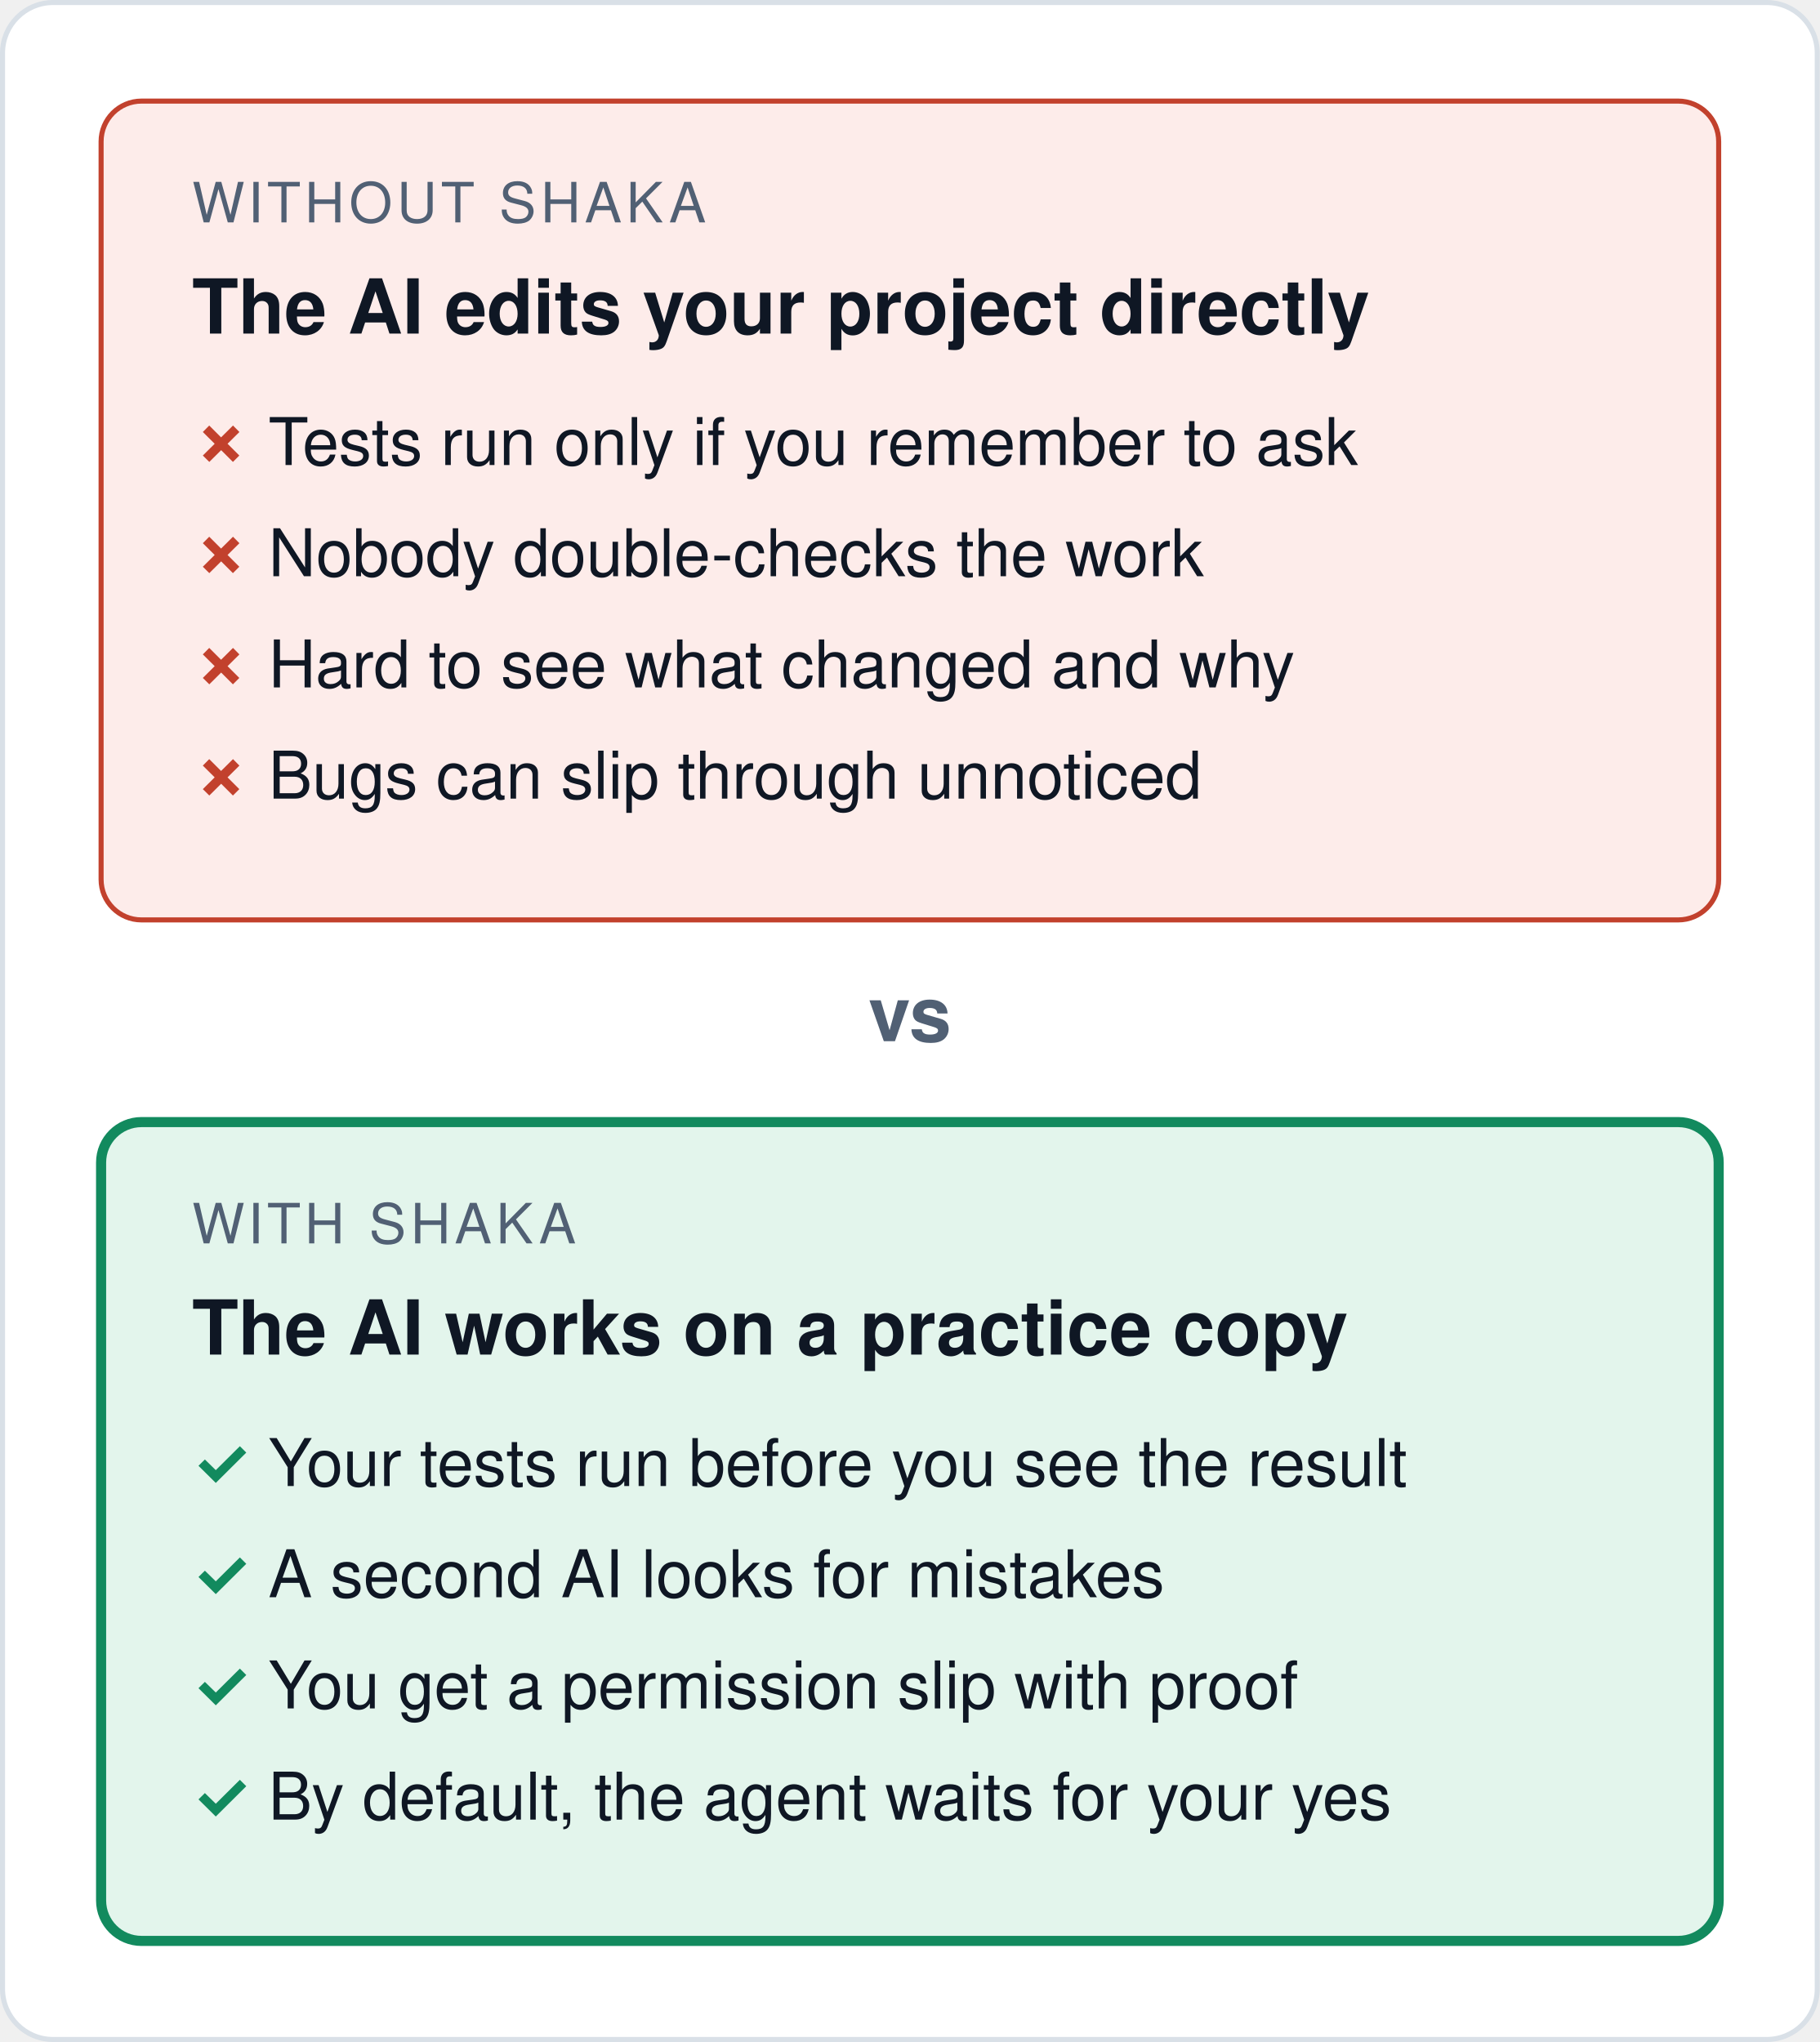
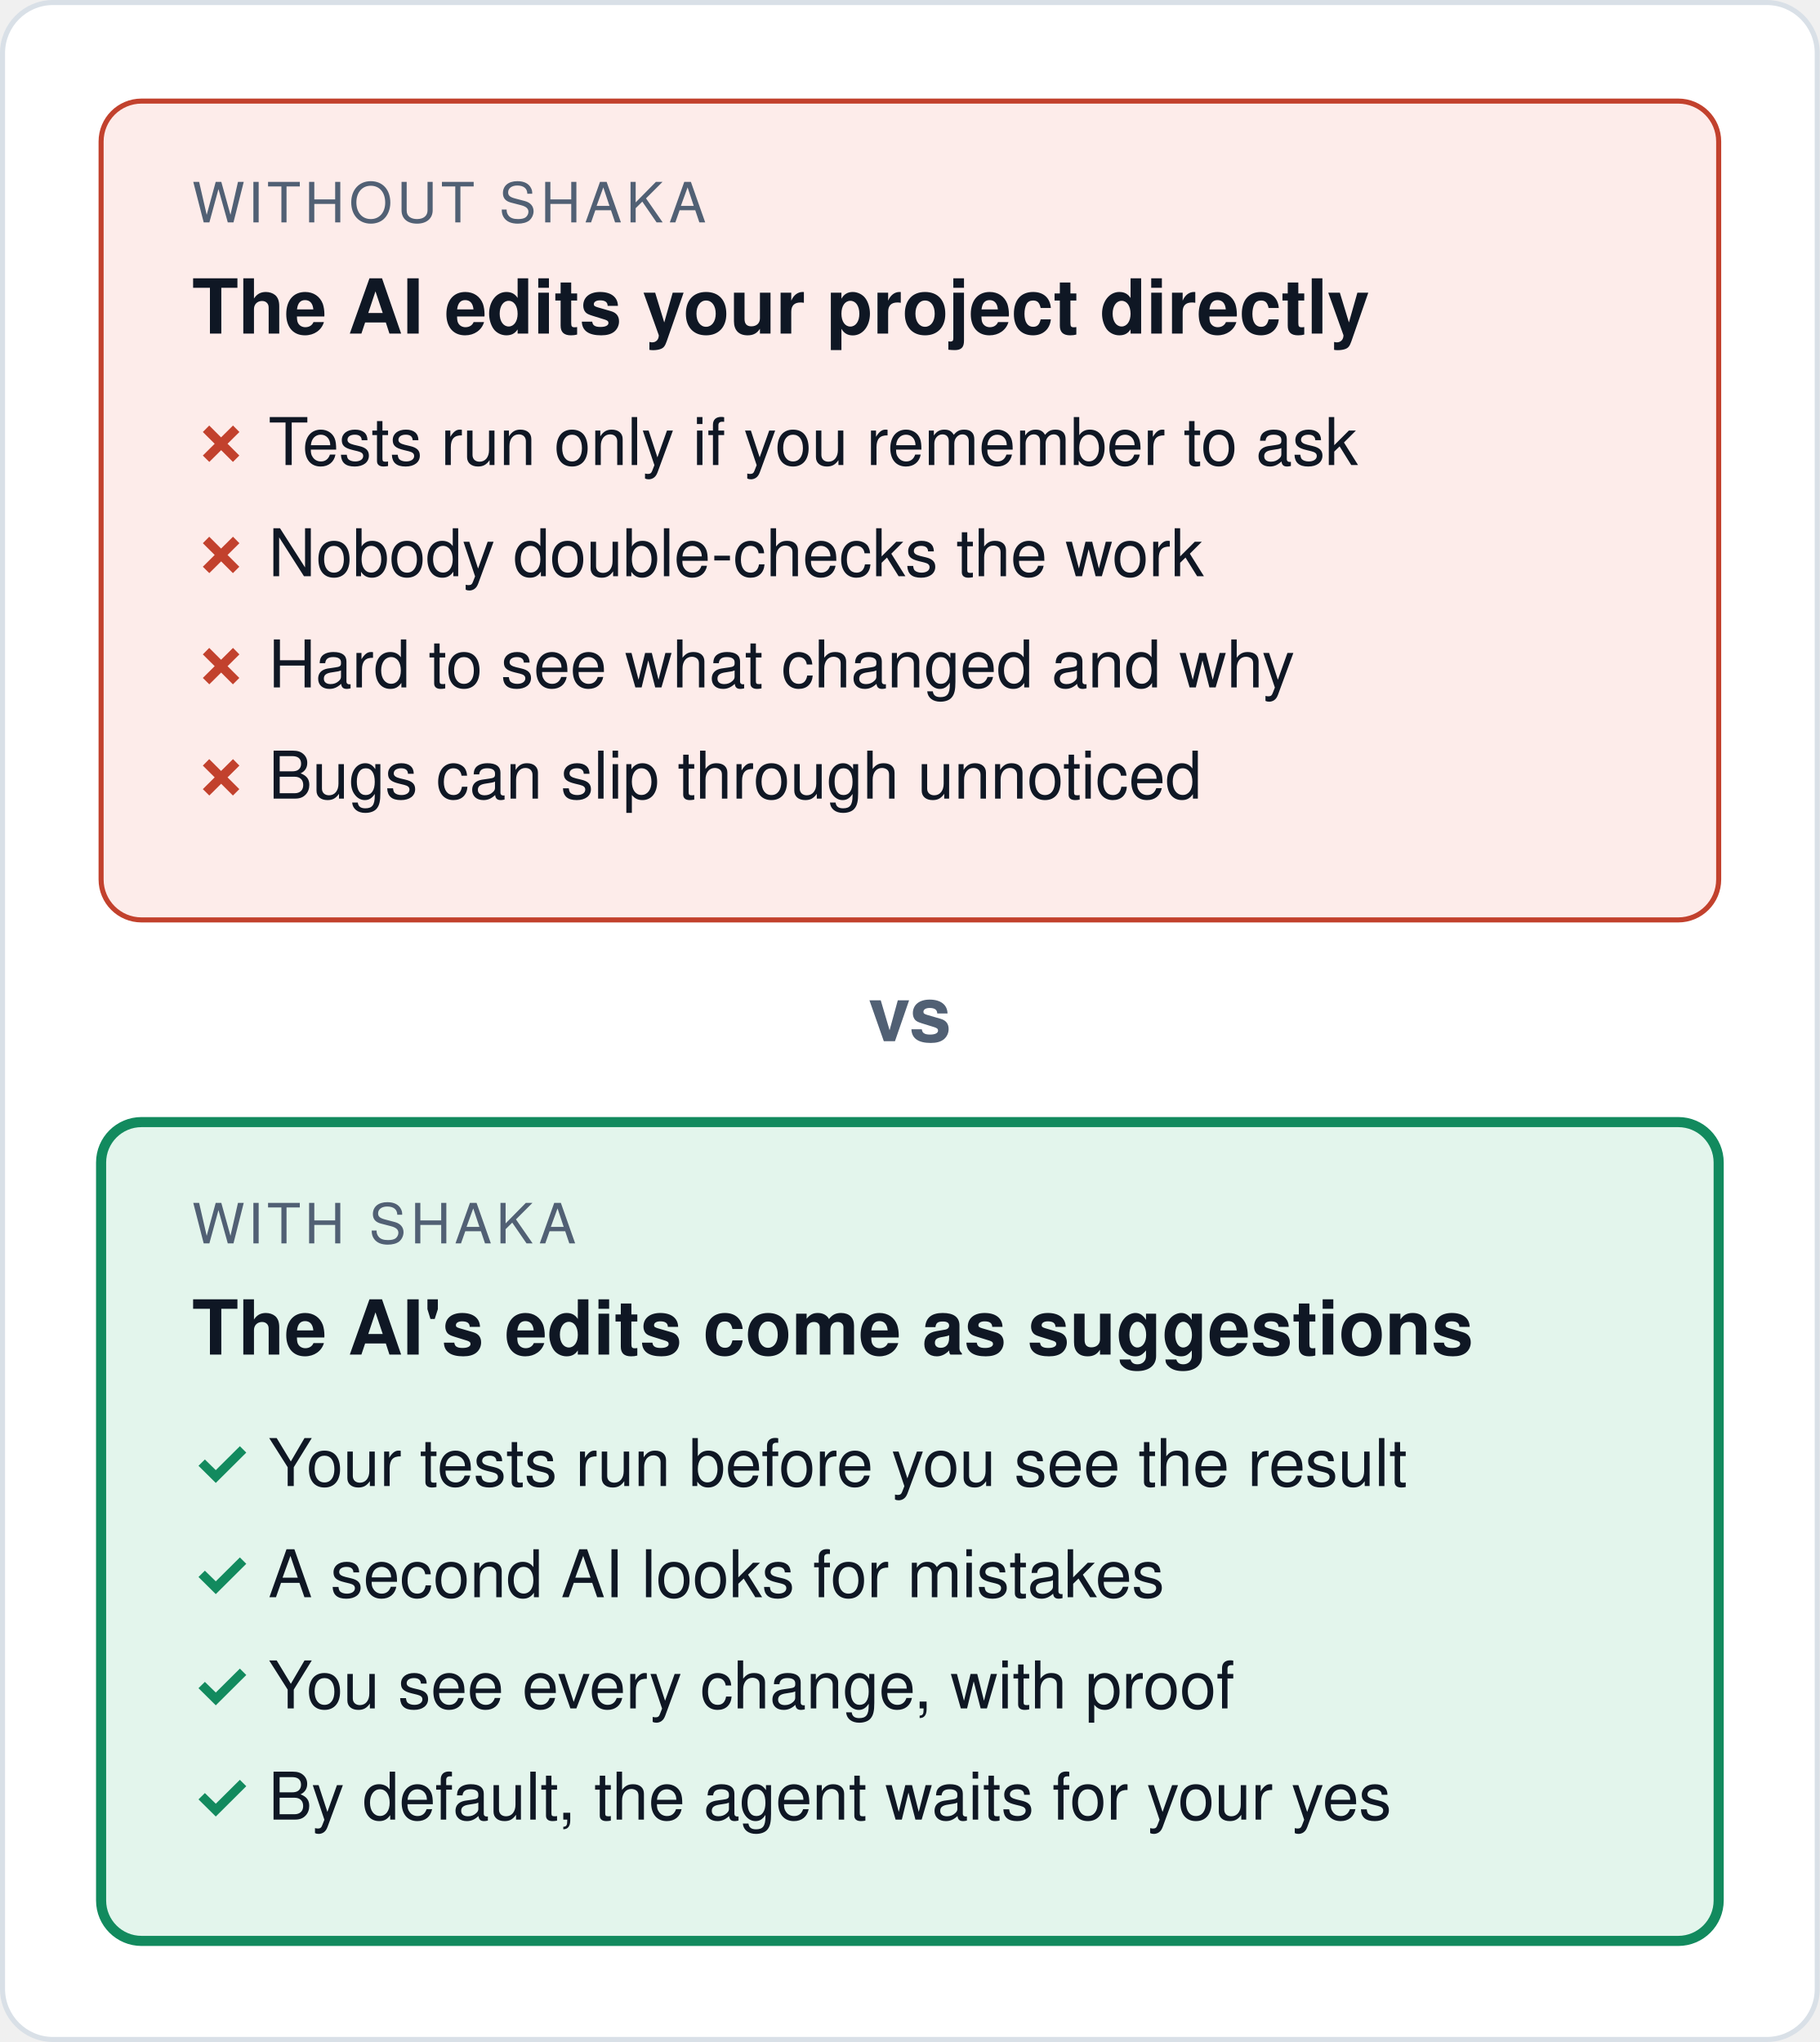
<svg xmlns="http://www.w3.org/2000/svg" viewBox="0 0 360 404" width="360" role="img" aria-labelledby="t d">
  <style>
.bg{fill:#fff;stroke:#d9e0e7}
text{font-family:ui-sans-serif,-apple-system,"Segoe UI",Helvetica,Arial,sans-serif;fill:#0f1724}
.h{font-size:15px;font-weight:600}
.s{font-size:13px}
.l{font-size:11px;letter-spacing:.08em}
.m{fill:#516074}
.c{text-anchor:middle}
.no rect{fill:#fdecea;stroke:#c2412d;stroke-width:1}
.yes rect{fill:#e3f5ec;stroke:#128a5e;stroke-width:2}
.x{fill:#c2412d;font-weight:700}
.ok{fill:#128a5e;font-weight:700}
@media (prefers-color-scheme:dark){
.bg{fill:#0f1724;stroke:#2a3648}
text{fill:#e6edf5}
.m{fill:#9fb0c3}
.no rect{fill:#3d1712;stroke:#f07a62}
.yes rect{fill:#0e3d2c;stroke:#3ccf92}
.x{fill:#f07a62}
.ok{fill:#3ccf92}
}
</style>
  <rect class="bg" x="0.5" y="0.5" width="359" height="403" rx="10" />
  <g class="no">
    <rect x="20" y="20" width="320" height="162" rx="8" />
    <text class="l m" x="38" y="44">WITHOUT SHAKA</text>
    <text class="h" x="38" y="66">The AI edits your project directly</text>
    <text class="s" x="38" y="92">
      <tspan class="x">✗</tspan> Tests run only if you remember to ask</text>
    <text class="s" x="38" y="114">
      <tspan class="x">✗</tspan> Nobody double-checks the work</text>
    <text class="s" x="38" y="136">
      <tspan class="x">✗</tspan> Hard to see what changed and why</text>
    <text class="s" x="38" y="158">
      <tspan class="x">✗</tspan> Bugs can slip through unnoticed</text>
  </g>
  <text class="h m c" x="180" y="206">vs</text>
  <g class="yes">
    <rect x="20" y="222" width="320" height="162" rx="8" />
    <text class="l m" x="38" y="246">WITH SHAKA</text>
-     <text class="h" x="38" y="268">The AI works on a practice copy</text>
+     <text class="h" x="38" y="268">The AI's edits come as suggestions</text>
    <text class="s" x="38" y="294">
      <tspan class="ok">✓</tspan> Your tests run before you see the result</text>
    <text class="s" x="38" y="316">
      <tspan class="ok">✓</tspan> A second AI looks for mistakes</text>
    <text class="s" x="38" y="338">
-       <tspan class="ok">✓</tspan> You get a permission slip with proof</text>
+       <tspan class="ok">✓</tspan> You see every change, with proof</text>
    <text class="s" x="38" y="360">
      <tspan class="ok">✓</tspan> By default, the agent waits for your yes</text>
  </g>
</svg>
